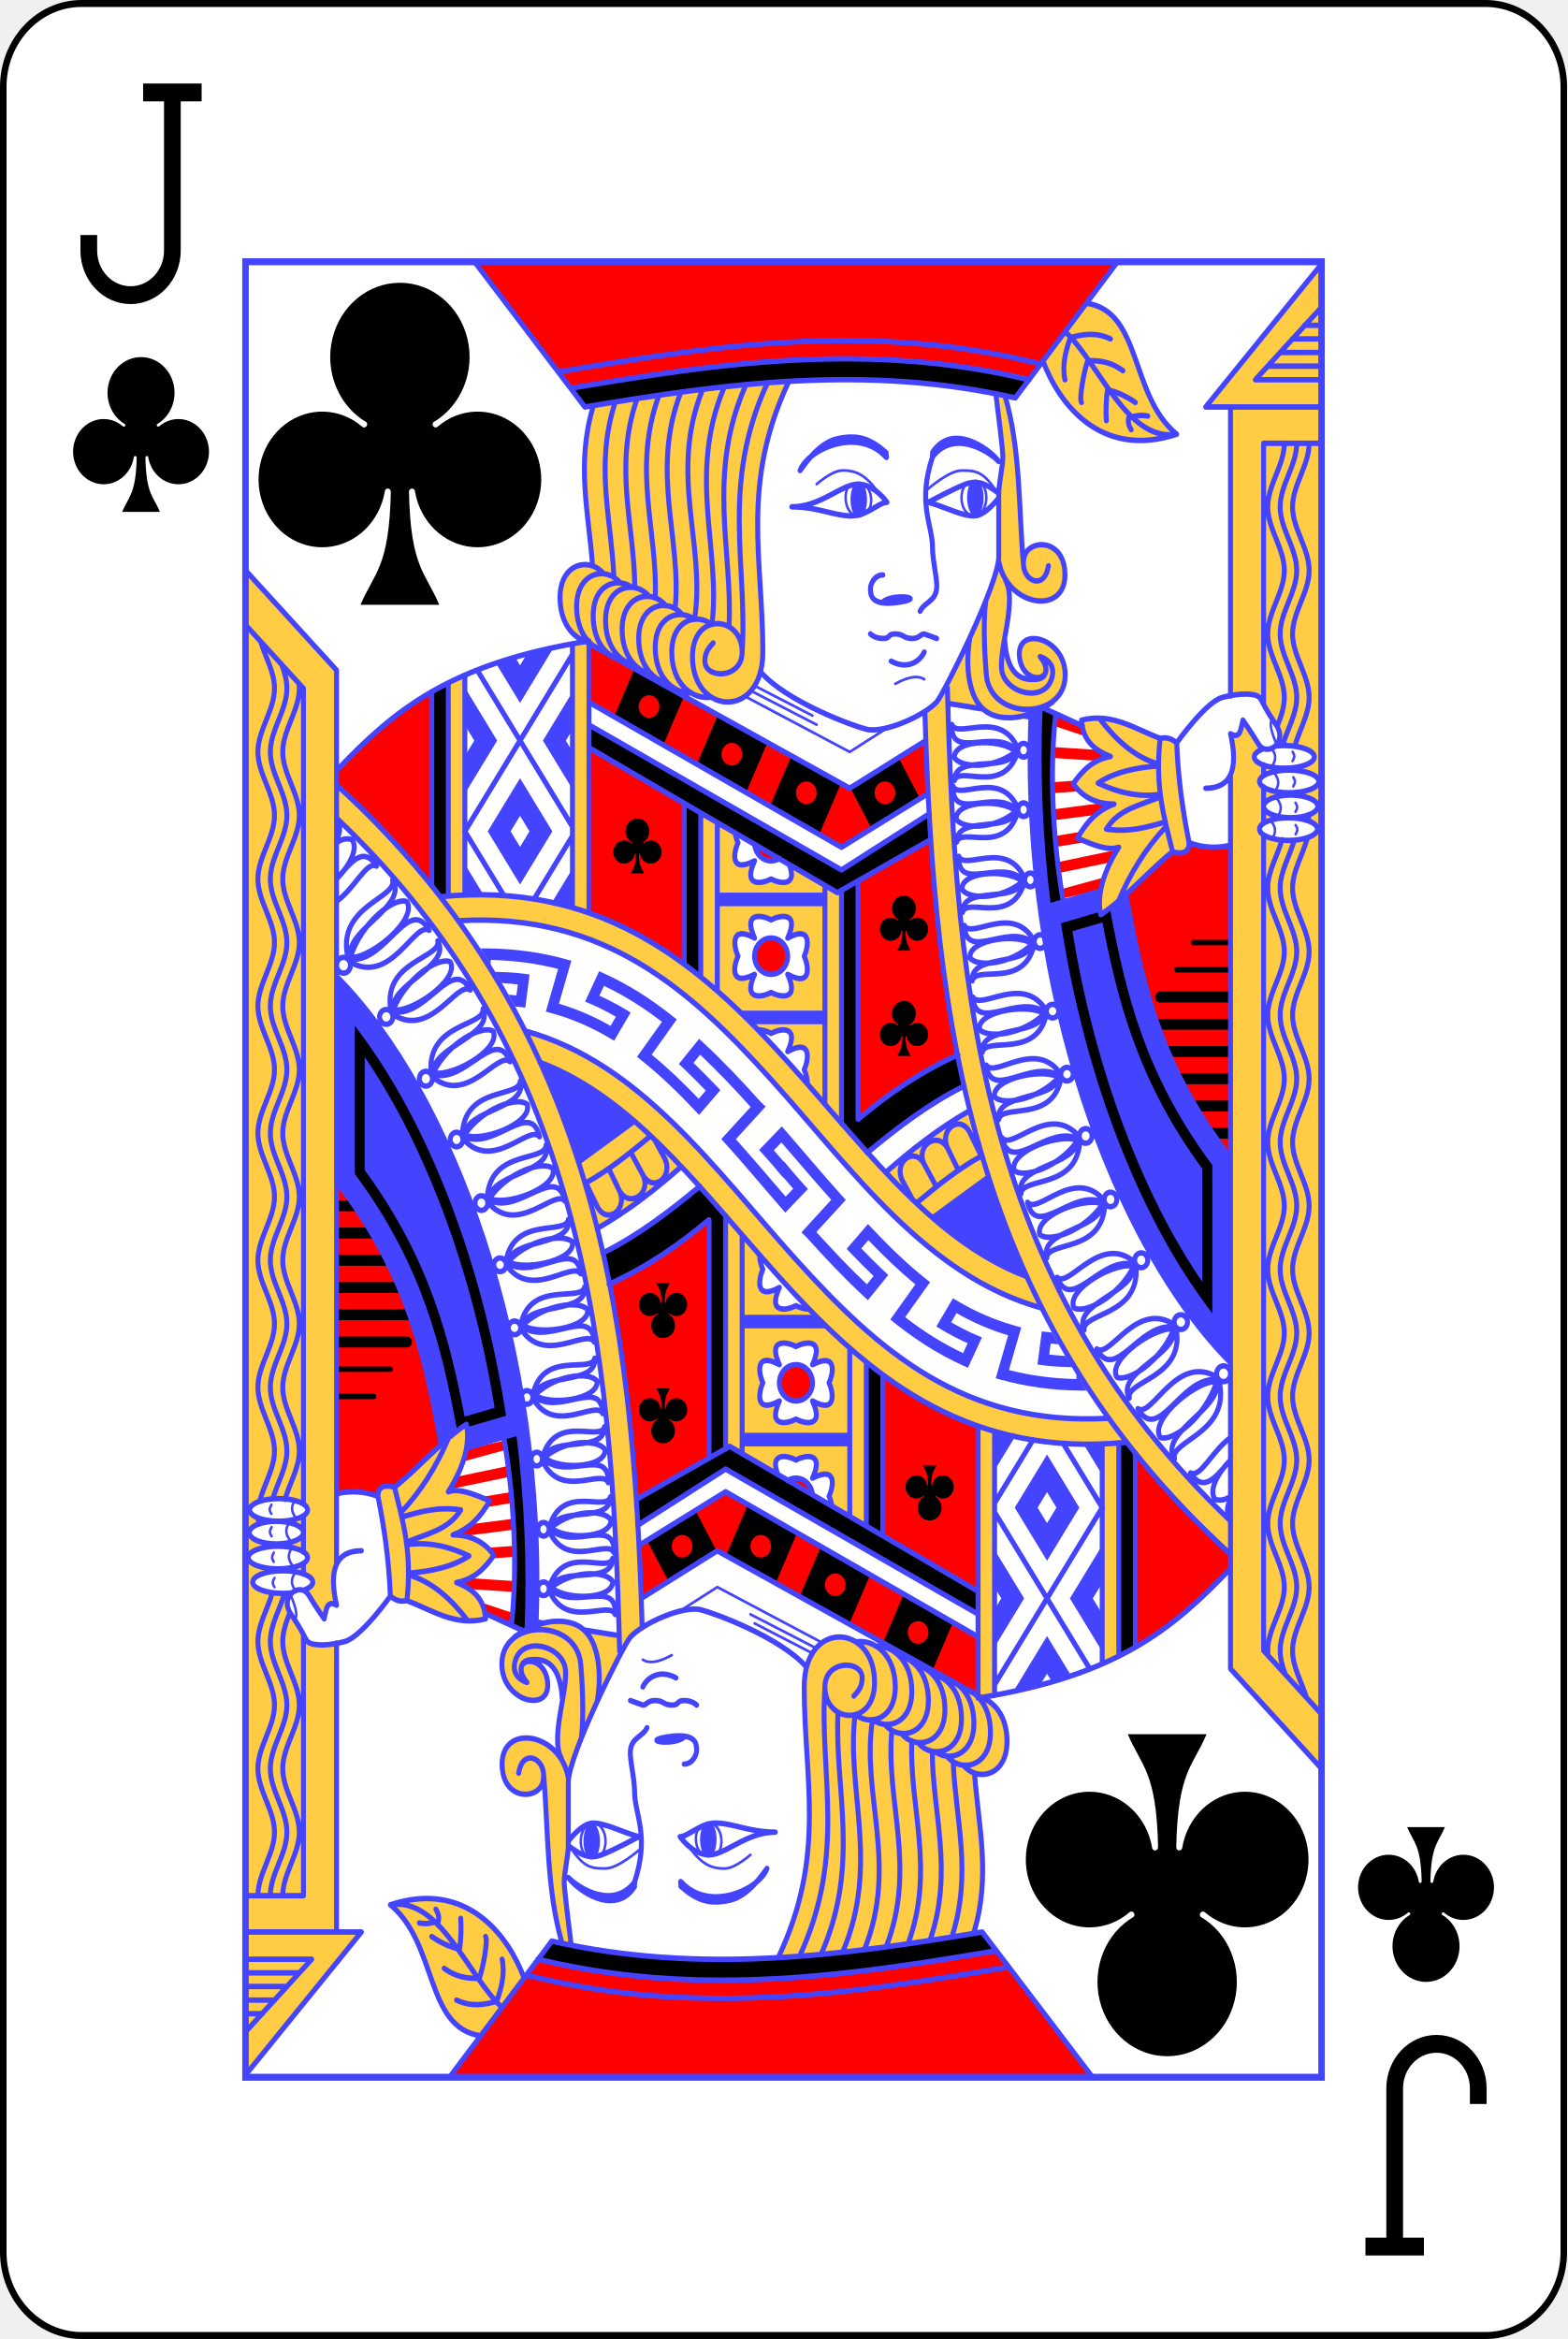
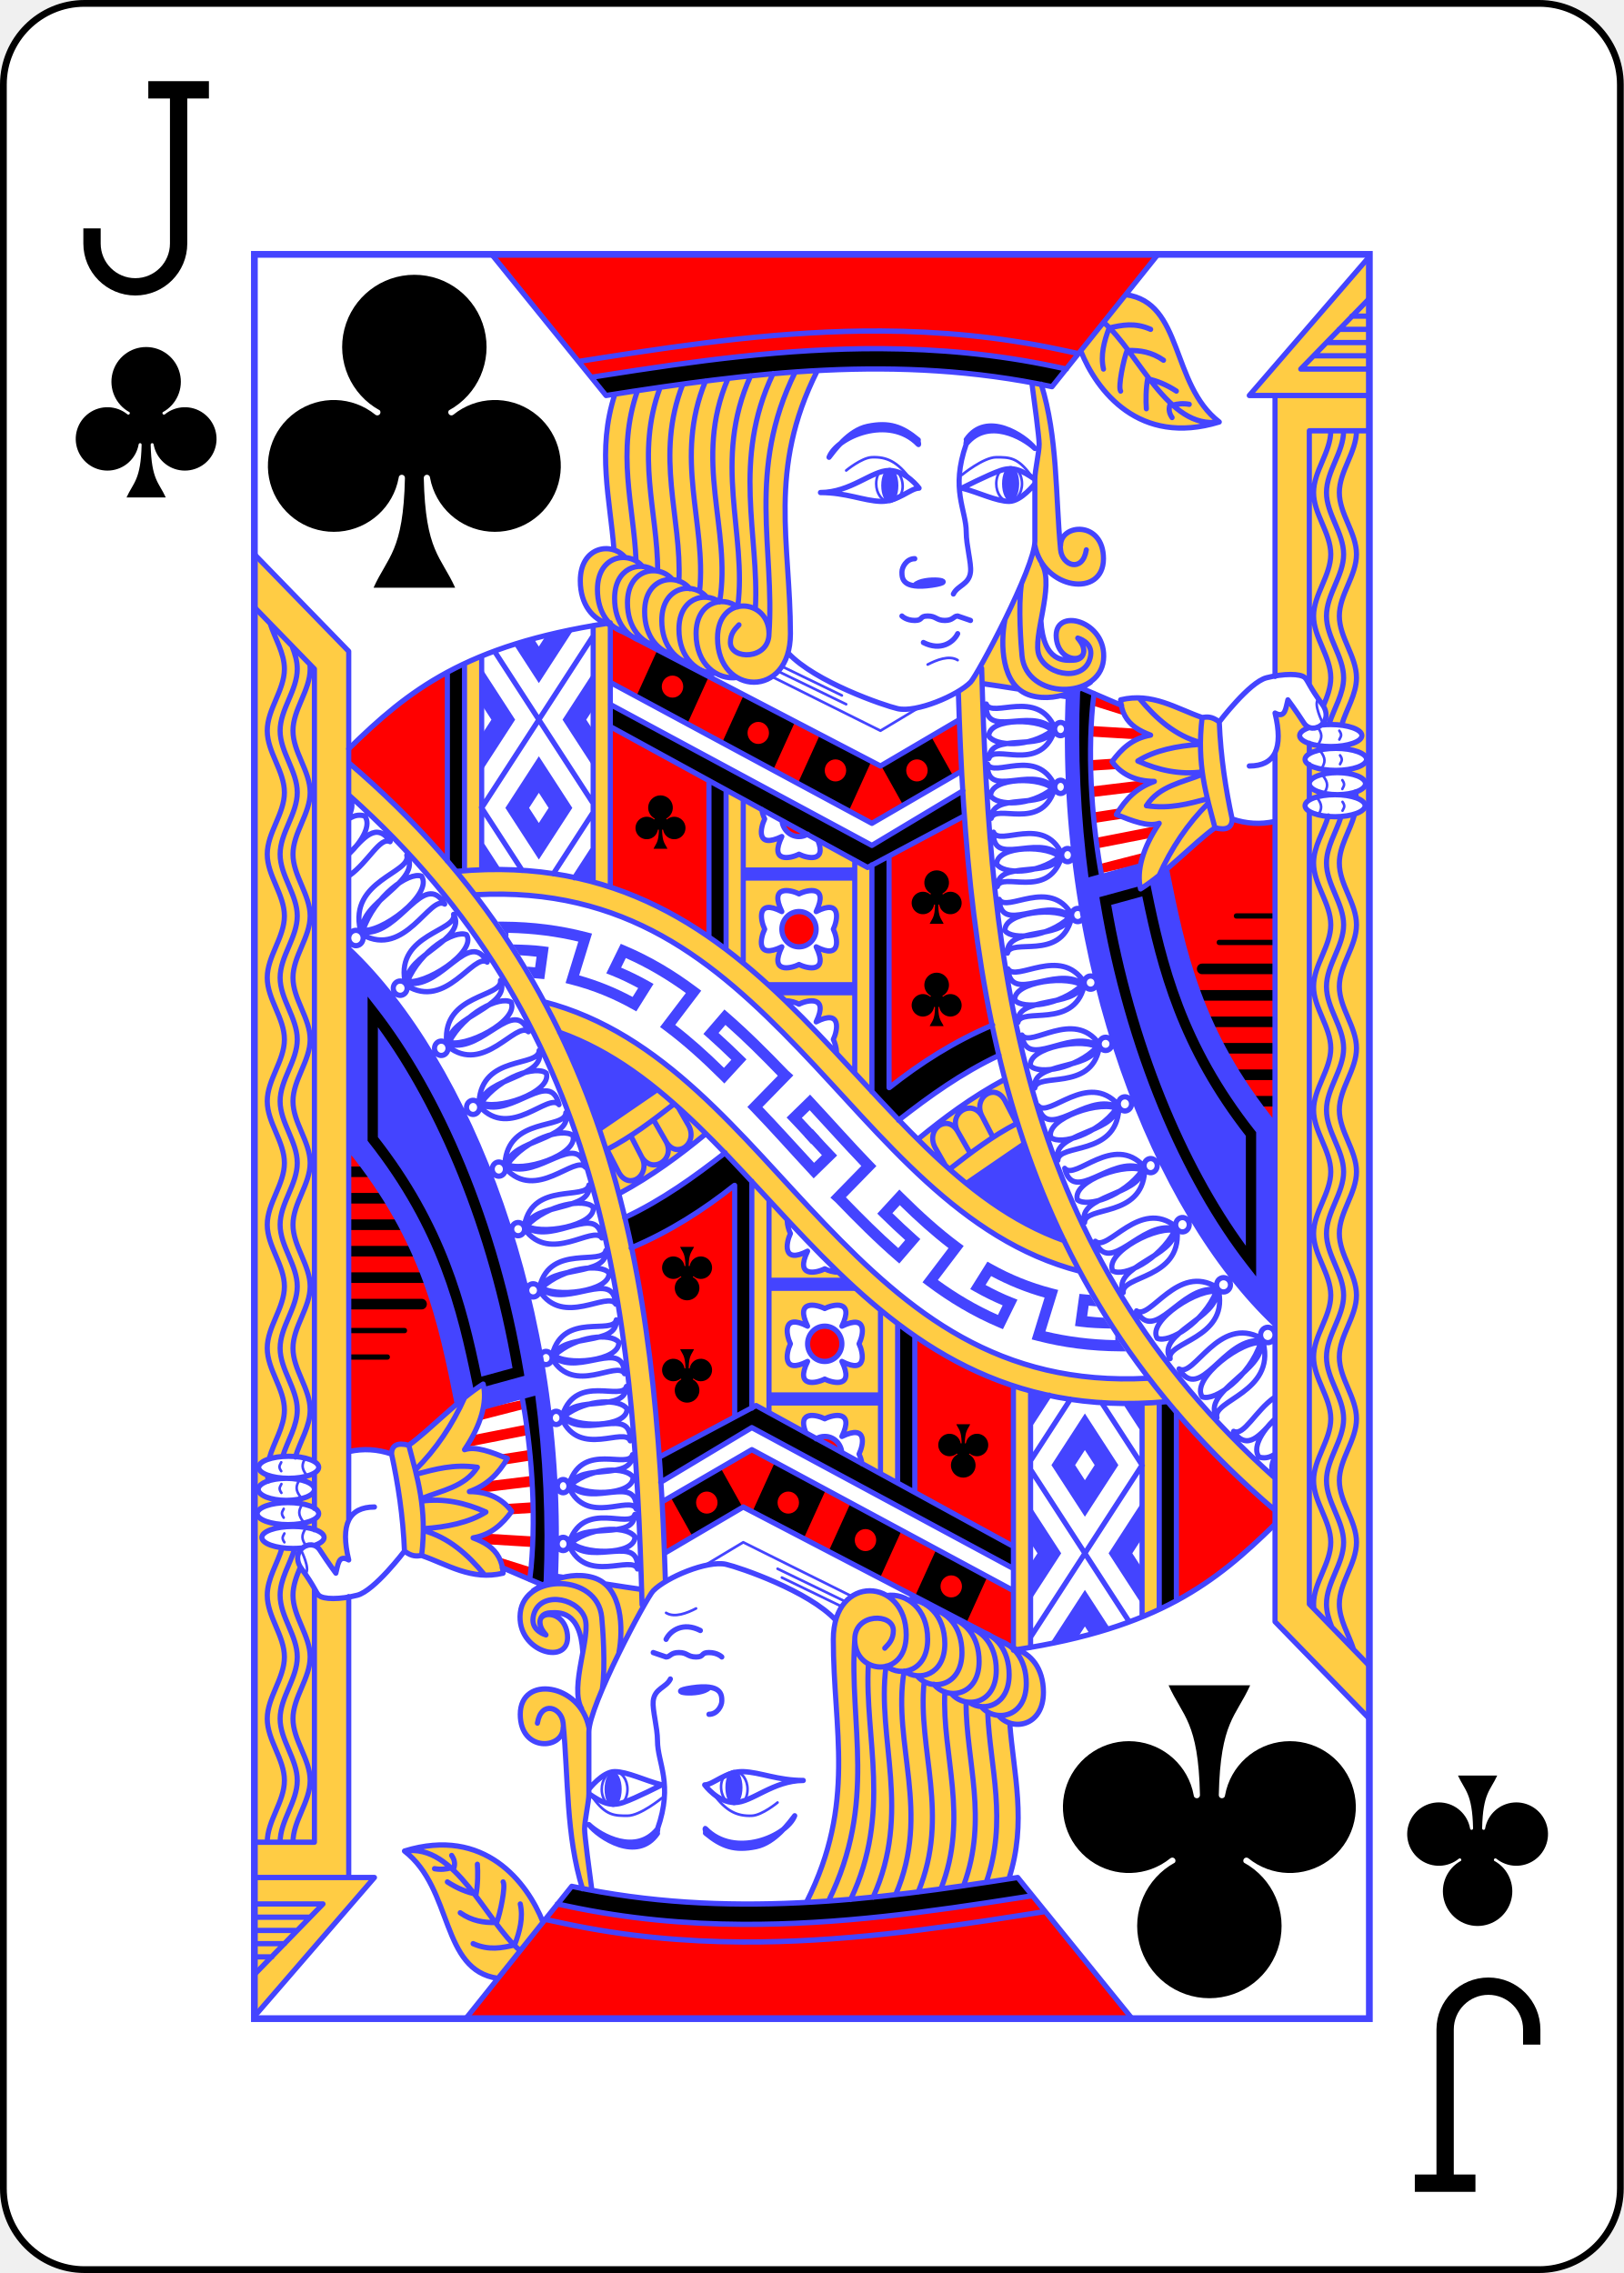
- <svg xmlns="http://www.w3.org/2000/svg" xmlns:xlink="http://www.w3.org/1999/xlink" class="card" face="JC" height="1in" preserveAspectRatio="none" viewBox="-120 -168 240 336" width="0.67in">
+ <svg xmlns="http://www.w3.org/2000/svg" xmlns:xlink="http://www.w3.org/1999/xlink" class="card" face="JC" height="0.9n" preserveAspectRatio="none" viewBox="-120 -168 240 336" width="0.6in">
  <defs>
    <rect id="XCJ" width="164.8" height="260.8" x="-82.4" y="-130.4" />
  </defs>
  <symbol id="VCJ" viewBox="-500 -500 1000 1000" preserveAspectRatio="xMinYMid">
    <path d="M50 -460L250 -460M150 -460L150 250A100 100 0 0 1 -250 250L-250 220" stroke="black" stroke-width="80" stroke-linecap="square" stroke-miterlimit="1.5" fill="none" />
  </symbol>
  <symbol id="SCJ" viewBox="-600 -600 1200 1200" preserveAspectRatio="xMinYMid">
    <path d="M30 150C35 385 85 400 130 500L-130 500C-85 400 -35 385 -30 150A10 10 0 0 0 -50 150A210 210 0 1 1 -124 -51A10 10 0 0 0 -110 -65A230 230 0 1 1 110 -65A10 10 0 0 0 124 -51A210 210 0 1 1 50 150A10 10 0 0 0 30 150Z" fill="black" />
  </symbol>
  <symbol id="CJ1" preserveAspectRatio="none" viewBox="0 0 1300 2000">
    <g transform="scale(-1,1)translate(-1300,0)">
      <path fill="#FC4" d="M0,2.5V1660l110,-110 -0.018,-126.234c105.296,-87.528 180.255,-182.163 233.801,-282.25 -1.872,3.513 -3.775,7.049 -5.742,10.635 139.339,-34.523 228.763,-151.939 326.875,-251.219 98.724,-99.899 202.374,-184.191 377.621,-174.982 7.526,-8.934 14.813,-17.827 21.885,-26.592 -4.277,-0.38 -8.507,-0.689 -12.711,-0.965 1.155,0.06 2.313,0.123 3.467,0.182l-0.381,-234.674c-6.481,-3.039 -12.977,-5.812 -19.758,-8.469l0.096,242.092c0.691,0.036 1.383,0.073 2.074,0.109 -159.047,-6.045 -265.297,63.26 -356.08,148.363 22.003,-20.658 44.856,-40.363 69.137,-58.227l-0.137,-180.627c-13.882,7.38 -27.815,14.802 -41.711,22.193 -0.636,3.926 -2.025,7.877 -3.418,10.664 5,10 10.599,34.355 -20,20 15,30 -10,25 -20,20 -9.483,4.741 -32.455,9.483 -22.014,-15.623l29.811,-16.09C643.528,663.861 614.288,679.411 585,695l-5.035,-2.801 0.258,256.52c-29.078,30.451 -58.047,60.053 -88.42,86.33 11.695,-10.162 23.153,-20.849 34.416,-31.988 -30.273,-24.218 -62.124,-47.482 -101.275,-67.924 -6.813,24.55 -14.315,48.867 -22.598,73.062l67.293,44.893 0.184,0.16c-34.985,27.602 -72.212,50.297 -113.846,64.631 95.578,-192 116.201,-403.263 123.262,-622.42 -17.428,-7.747 -13.268,-13.828 -27.006,-26.035 0.041,-0.67 0.071,-1.285 0.117,-1.984C431.014,428.206 390,348.455 390,325v-70c0,-10 -5,-30 -5,-40 0,-10 10,-80 10,-80l-10,5C363.674,200.667 366.173,265.689 360.268,329.611 360,304.999 310,301.729 310,345c0,37.916 49.696,36.786 71.482,5.906 -8.809,15.273 -2.759,42.101 1.586,64.871C380.073,463.281 354.797,460.347 345,460 338.205,459.759 334.498,456.651 333.396,452.396 337.372,463.072 362.419,459.759 365,435c3.774,-36.204 -60,-20 -55,25 1.226,11.03 7.257,19.357 15.369,24.953 0,0 34.631,25.047 69.631,15.047 5.769,-1.648 10.586,-4.383 14.627,-7.611 15.899,-2.121 31.18,-4.404 41.859,-5.875C441.169,824.334 402.388,1133.537 110,1387.199l-0.021,15.73 -0.119,-838.238c-4.802,-9.885 -4.813,-24.568 -0.006,-44.078v-0.541C97.595,526.439 97.524,513.807 95,505c0,0 -8.695,11.232 -18.695,26.232 -1.838,2.756 -4.227,4.45 -6.809,5.268l1.877,0.395c6.157,2.24 9.932,5.263 9.932,8.59 0,6.904 -16.254,12.5 -36.305,12.5 -20.051,0 -36.305,-5.596 -36.305,-12.5 0,-6.904 16.254,-12.5 36.305,-12.5 3.53,0 6.943,0.173 10.17,0.496l1.066,0.225C50.314,529.013 47.518,519.976 55,510c15,-20 16.464,-26.464 20,-30 4.147,-4.147 18.62,-4.842 34.848,-2.109L109.803,160H140ZM284.047,45.688C216.752,54.569 232.09,147.182 175,190 268.311,217.993 318.087,154.564 336.516,109.393ZM640,125c63.111,116.225 35,199.881 35,305 0,39.694 23.81,56.979 46.227,54.82 43.937,-3.506 110.424,-43.307 166.375,-66.15C905,414.024 920,397.306 920,370 920,360 915,329.999 880.729,334.992 885.775,268.892 906.967,202.614 865,125Zm249.127,293.311 -4.094,2.037 0.08,296.918c6.692,-2.108 13.377,-4.054 20.031,-5.891l-0.412,-290.592c-5.307,-0.83 -10.441,-1.647 -15.605,-2.473zM340,435c-2.607,2.939 -4.409,5.635 -5.553,8.07C335.618,440.293 337.494,437.506 340,435Zm-69.898,67.754C242.496,502.999 219.375,516.875 195,525c-5.603,-0.617 -10.988,-1.7 -20,5 -1.704,40.187 -7.501,76.003 -15,110 0.007,9.98 6.643,13.344 20,10 25.063,17.576 57.075,51.196 86.773,69.311C271.761,699.112 264.289,672.697 245,645c12.993,4.354 31.508,-2.847 50,-10C284.062,617.311 271.314,604.685 250.615,597.463 273.77,597.431 289.967,588.449 300,575c-10.786,-14.059 -23.418,-26.339 -45,-30 18.668,-6.676 33.492,-17.007 35,-40 -6.919,-1.633 -13.528,-2.303 -19.898,-2.246zM39.143,560A35.858,12.5 0 0 1 75,572.5 35.858,12.5 0 0 1 39.143,585 35.858,12.5 0 0 1 3.283,572.5 35.858,12.5 0 0 1 39.143,560Zm-1.885,27.5A32.742,12.5 0 0 1 70,600 32.742,12.5 0 0 1 37.258,612.5 32.742,12.5 0 0 1 4.516,600 32.742,12.5 0 0 1 37.258,587.5ZM40,612.5A35,12.5 0 0 1 75,625 35,12.5 0 0 1 40,637.5 35,12.5 0 0 1 5,625 35,12.5 0 0 1 40,612.5ZM650.322,721.221C655.391,721.25 661.25,723.125 665,725c10,-5 35,-10 20,20 30,-15 25,10 20,20 5,10 10.599,34.355 -20,20 15,30 -10,25 -20,20 -10,5 -35,10 -20,-20 -30,15 -25,-10 -20,-20 -5,-10 -10,-35 20,-20 -9.375,-18.75 -3.125,-23.828 5.322,-23.779zm0,125C655.391,846.25 661.25,848.125 665,850c3.933,-1.966 10.187,-3.932 15.414,-3.77l-14.746,14.529c0.951,-0.927 1.915,-1.84 2.869,-2.764 -4.868,4.706 -9.696,9.448 -14.488,14.221 0.146,-0.145 0.29,-0.292 0.436,-0.438l-33.262,32.771C621.282,899.512 623.141,893.719 625,890c-5,-10 -10,-35 20,-20 -9.375,-18.75 -3.125,-23.828 5.322,-23.779z" />
    </g>
  </symbol>
  <symbol id="CJ2" preserveAspectRatio="none" viewBox="0 0 1300 2000">
    <g transform="scale(-1,1)translate(-1300,0)">
      <path fill="red" d="M246.471 0L370 150C550.66 112.534 721.908 134.3 890 160L1023.334 0L246.471 0zM884.787 420.898L570 580L478.186 527.742C477.311 547.675 476.399 567.389 475.531 586.553L580 645L885.053 485.211L885 484.4L884.787 420.898zM1075.055 473.844L1075.32 687.189C1109.08 648.912 1146.956 612.04 1189.938 576.455L1190.027 559.941C1155.227 527.288 1121.143 497.912 1075.055 473.844zM320.646 499.514L289.023 509.168L284.645 523.051L322.646 511.449L320.646 499.514zM324.117 534.629L270.094 537.807L259.85 544.922L270.727 549.791L325.303 546.582L324.117 534.629zM884.986 535.115L770.229 596.584L769.914 773.785C804.764 750.445 842.746 730.781 885.102 717.271L884.986 535.115zM297.209 571.627C296.62 574.304 294.729 582.004 293.547 583.42L325.326 585.406L325.334 573.385L297.209 571.627zM293.547 583.42L292.908 583.381C293.076 583.756 293.296 583.72 293.547 583.42zM257.619 594.891C251.588 594.981 268.515 606.482 272.211 609.242L324.252 615.365L324.727 603.338L263.561 596.143C260.639 595.249 258.736 594.874 257.619 594.891zM290.627 627.969C303.058 631.627 278.648 639.283 284.449 639.176L321.365 644.721L322.834 632.807L290.627 627.969zM472.061 636.488C466.166 717.611 456.427 797.028 439.416 874.025C484.625 892.37 523.754 916.873 559.771 944.51L559.783 681.676L472.061 636.488zM160 640C143.42 645.561 126.963 646.415 110.311 642.5L110.156 986.6C198.984 880.847 217.435 789.003 236.426 697.018C216.343 680.41 196.64 661.669 180 650C166.643 653.344 160.007 649.98 160 640zM684.895 642.074L654.932 657.285C657.889 659.011 661.329 660 665 660C675.345 660 683.857 652.145 684.895 642.074zM247.631 647.906L254.496 661.428L318.041 673.523L318.938 661.48L247.631 647.906zM262.609 678.219L266.17 691.477L313.281 701.51L315.637 691.475L262.609 678.219zM665 745A20 20 0 0 0 645 765A20 20 0 0 0 665 785A20 20 0 0 0 685 765A20 20 0 0 0 665 745z" />
    </g>
  </symbol>
  <symbol id="CJ3" preserveAspectRatio="none" viewBox="0 0 1300 2000">
    <g transform="scale(-1,1)translate(-1300,0)">
      <path fill="#44F" d="M599.754,695h130.337l-0.205,15H600.164ZM599.754,825h103.859l-15.189,15h-87.849zM905.094,474.104l-0.1,41.316 8.055,12.08 -8.111,12.168 -0.1,41.611 35.854,-53.779zM1034.615,469.539 995.975,527.5 1035,586.037 1034.863,544.369 1023.617,527.5 1034.752,510.799ZM927.453,424.717l40.881,61.32 29.141,-43.711 -23.674,-5.953 -5.467,8.201 -7.668,-11.506zM968.334,568.963 929.309,627.5 968.334,686.037 987.846,656.77 1007.357,627.5 987.846,598.23Zm0,41.463 0.375,0.562 11.006,16.512 -11.006,16.512 -0.375,0.562L956.951,627.5ZM904.986,711.417c6.917,-1.744 13.964,-3.413 21.508,-4.781l-21.22,-31.594zM1016.282,697.266 1035,668.943l0.136,28.572c-6.24,-0.106 -12.531,-0.21 -18.854,-0.249zM355.942,1117.82c17.996,-36.037 33.178,-72.46 46.355,-109.484l67.413,44.868c-34.97,27.774 -72.264,50.526 -113.768,64.617zM998.835,782.289c-12.064,0.257 -24.521,0.617 -35.749,2.09l-6.264,0.822 5.176,36.404 5.926,-0.549c2.12,-0.196 4.247,-0.385 6.382,-0.564l7.837,-13.064c-3.163,0.24 -6.295,0.505 -9.424,0.771l-1.711,-12.023c6.353,-0.703 12.818,-1.261 19.418,-1.62l25.792,-38.153 -6.244,0.031c-35.369,0.173 -67.446,4.464 -97.201,11.936l-6.443,1.617 15.004,47.361c-22.248,6.063 -42.873,14.283 -62.326,24.422l-6.484,-10.062c10.007,-5.255 20.196,-10.129 30.734,-14.184l6.453,-2.482 -16.92,-33.457 -5.346,2.197c-29.992,12.327 -57.417,28.353 -83.215,47.127L779,834.713l30.283,38.77c-19.261,14.385 -37.967,30.71 -56.785,48.676l-8.586,-9.092c9.248,-8.733 18.515,-17.2 27.775,-25.191l4.789,-4.133 -24.512,-27.721 -4.666,3.934c-23.766,20.027 -46.627,42.187 -69.652,65.48l-6.053,5.275 36.041,35.895c-19.627,19.928 -39.408,41.356 -60.193,63.215l-9.139,-8.662c5.407,-5.58 10.742,-11.155 15.857,-16.631l4.268,-4.566 -9.135,-8.533 -4.266,4.566c-6.536,6.996 -13.086,13.999 -20.012,20.99l-4.496,4.539 27.387,25.959 4.301,-4.496c24.08,-25.18 46.478,-49.853 68.615,-72.064l4.412,-4.428 -35.529,-35.387c20.304,-20.457 40.44,-39.891 61.051,-57.586l8.035,9.088c-9.373,8.221 -18.736,16.745 -28.057,25.664l-4.486,4.293 25.793,27.316 4.547,-4.398c21.802,-21.086 43.159,-39.847 65.184,-55.799l5.25,-3.803 -30.105,-38.541c21.998,-15.54 45.136,-28.915 70.021,-39.631l5.494,10.865c-10.953,4.536 -21.63,9.585 -31.916,15.238l-5.875,3.229 20.051,31.104 5.096,-2.771c21.955,-11.94 45.269,-21.298 70.961,-27.719l6.451,-1.611 -14.881,-46.979c25.176,-5.853 52.104,-9.35 81.473,-9.92l0.029,5.027M-10,1670 110,1550M340,490c3.259,72.689 0.133,146.002 -10,220l-63.003,-16.796c1.771,9.448 1.717,18.248 -0.224,26.106 -10.168,-6.202 -20.607,-14.221 -30.633,-22.529 -18.706,92.222 -37.156,184.066 -125.984,289.528l0.005,225.474C248.841,1085.098 364.64,805.808 350.936,497.821M428.258,260a10,20 0 0 1 -10,20 10,20 0 0 1 -10,-20 10,20 0 0 1 10,-20 10,20 0 0 1 10,20zM569.129,262.032a10,20 0 0 1 -10,20 10,20 0 0 1 -10,-20 10,20 0 0 1 10,-20 10,20 0 0 1 10,20z" />
    </g>
  </symbol>
  <symbol id="CJ4" preserveAspectRatio="none" viewBox="0 0 1300 2000">
    <g transform="scale(-1,1)translate(-1300,0)">
      <path fill="black" d="M585,695 472.144,635.82c0.731,-9.553 1.333,-18.454 1.721,-27.602L580,670 885.039,509.676l-0.052,25.052zM439.549,873.41c-2.199,11.53 -4.911,23.275 -7.841,34.769 43.85,19.867 81.12,46.098 116.906,73.455 10.373,-10.761 21.013,-21.807 31.527,-32.624l-0.117,-256.779 -20.258,-10.249 0.006,262.529C523.754,916.873 484.625,892.371 439.549,873.41ZM750.265,787.769l-0.604,-180.377 20.091,-10.554 0.412,176.779c-6.544,4.531 -13.14,9.182 -19.899,14.152zM1075.185,473.913c-6.31,-3.433 -13.043,-6.744 -20.117,-9.89l-0.189,234.525c2.932,0.357 6.003,0.605 9.371,1.009 3.682,-3.877 7.134,-7.871 10.693,-11.942zM330,710c10.133,-73.998 13.259,-147.311 10,-220l-18.949,7.817c0.592,4.488 1.123,9.058 1.597,13.631 6.125,64.647 0.077,137.84 -10.633,193.869zM110.427,966h16.215l9.031,-12h-25.041zM110.222,936h38.588L155,924h-45.599zM110.304,876h72.578l4.926,-12h-78.084zM110.427,906h56.65l6.158,-12h-63.013zM110.304,846h85.714l4.516,-12h-90.23zM110.885,816H195c3.347,0.047 6.085,-2.653 6.085,-6 0,-3.347 -2.739,-6.047 -6.085,-6h-84.696zM110.014,783H175c4.057,0.057 4.057,-6.057 0,-6h-64.986zM110.014,753H155c4.057,0.057 4.057,-6.057 0,-6h-45.567zM255.631,712.936l-1.301,6.197C236.571,803.793 214.141,893.827 133.34,993.469L132,995.121v163.473l10.682,-13.32c76.408,-95.292 141.945,-241.845 171.152,-411.162l0.934,-5.404zm9.094,14.846L301,737.455C273.075,894.628 213.409,1031.523 144,1123.869V999.309c79.262,-98.449 103.144,-188.695 120.725,-271.527zM754.336,552.862l-25.055,-53.688 -59.849,30.324 25.747,55.172M712.5,530c6.904,0 12.5,5.596 12.5,12.5 0,6.904 -5.596,12.5 -12.5,12.5 -6.904,0 -12.5,-5.596 -12.5,-12.5 0,-6.904 5.596,-12.5 12.5,-12.5zM770.068,478.361l25.159,53.913 59.387,-31.313 -24.425,-52.34zM812.5,477.5c6.904,0 12.5,5.596 12.5,12.5 0,6.904 -5.596,12.5 -12.5,12.5 -6.904,0 -12.5,-5.596 -12.5,-12.5 0,-6.904 5.596,-12.5 12.5,-12.5zM580.725,574.767l26.03,55.778 59.723,-30.594 -26.014,-55.745zM622.5,572.5c6.904,0 12.5,5.596 12.5,12.5 0,6.904 -5.596,12.5 -12.5,12.5 -6.904,0 -12.5,-5.596 -12.5,-12.5 0,-6.904 5.596,-12.5 12.5,-12.5zM510.928,546.504l-25.942,45.228 58.425,32.917 25.905,-45.162zm26.793,31.301c3.974,5.645 2.619,13.443 -3.026,17.417 -5.645,3.974 -13.443,2.619 -17.417,-3.026 -3.974,-5.645 -2.619,-13.443 3.026,-17.417 5.645,-3.974 13.443,-2.619 17.417,3.026zM906.793,139.3l-13.317,-2.036C788.176,121.164 680.547,106.362 569.412,106.902c-66.681,0.324 -134.623,6.172 -204.082,20.576l-12.119,2.405L370,150c180.66,-37.466 351.908,-15.7 520,10L906.937,139.675 1040,-20" />
    </g>
  </symbol>
  <symbol id="CJ5" preserveAspectRatio="none" viewBox="0 0 1300 2000">
    <g transform="scale(-1,1)translate(-1300,0)">
      <path stroke="#44F" stroke-linecap="round" stroke-linejoin="round" stroke-width="6" fill="none" d="M921.558,121.325l-25.06,-3.831C790.986,101.362 682.195,86.319 569.248,86.885 501.48,87.224 432.215,93.183 361.268,107.896l-22.184,4.6M425,415c5,25 5,75 -30,85 -35,10 -70,-15 -70,-15M110,478.448V160M7.4505806e-8,1660 110,1550V565.476M109.952,1423.791C424.079,1162.69 468.218,839.167 479.238,495.464M355.727,1118.101C598.778,1034.369 691.652,666.23 1063.973,699.43M337.798,1152.659C477.381,1117.627 566.804,1000.211 664.916,900.932 763.64,801.032 867.291,716.741 1042.07,725.935M452.012,469.223C442.44,813.792 407.376,1129.21 110,1387.2M1075,473.933v213.595M1055,464.08V698.413M1035,455.46V697.397M905,420.772V711.33M885,417.693V717.28M888.351,418.243C1053.687,443.043 1120.384,493.996 1190.053,560.563M411.109,985.253c28.188,14.13 52.952,32.587 77.586,51.208M425.075,935.134c39.019,20.444 70.871,43.709 100.957,67.668M431.664,907.977c43.893,20.069 81.163,46.299 117.275,73.608M439.2,873.673c45.425,18.698 84.554,43.2 120.342,70.782M475.757,586.08 580,645 885.052,485.211M473.693,607.988 580,670 885.077,510.198M472.061,636.489 585,695 884.973,535.337M560,682.157V944.565M580,692.027V949.354M600,686.947V927.439M730,617.816V803.492M750,607.245v180.717M770,596.88v176.713M478.285,527.592 570,580 889.196,418.274M685,765a20,20 0 0 0 -20,-20 20,20 0 0 0 -20,20 20,20 0 0 0 20,20 20,20 0 0 0 20,-20v0M645,745c-15,-30 10,-25 20,-20 10,-5 35,-10 20,20 30,-15 25,10 20,20 5,10 10.599,34.355 -20,20 15,30 -10,25 -20,20 -10,5 -35,10 -20,-20 -30,15 -25,-10 -20,-20 -5,-10 -10,-35 20,-20v0M621.222,904.551C621.281,899.512 623.141,893.719 625,890c-5,-10 -10,-35 20,-20 -15,-30 10,-25 20,-20 3.933,-1.966 10.186,-3.933 15.413,-3.77M654.932,657.285C657.889,659.011 661.329,660 665,660c10.345,0 18.856,-7.855 19.894,-17.926M708.47,629.032C707.858,633.057 706.429,637.142 705,640c5,10 10.599,34.355 -20,20 15,30 -10,25 -20,20 -9.483,4.741 -32.455,9.483 -22.013,-15.623M402.493,1008.329l67.145,44.763M905.363,433.044l129.765,194.647M1035.361,626.959l-47.642,71.463M905.819,633.729l45.682,68.523M1019.995,450.008C981.781,507.328 942.838,565.743 905.982,621.026M905.55,674.789l21.318,31.977M1016.166,697.213 1035,668.963M438.925,1000.675l12.606,-23.725c12.105,-20.216 39.571,-3.424 28.547,17.131l-14.461,24.478M480.078,994.081c12.105,-20.216 37.365,-2.357 26.341,18.198l-12.107,20.494M411.109,985.253l14.081,-26.502c12.105,-20.216 37.365,-2.356 26.341,18.198M70,487.069V200H1.1920929e-6M70,566.092V554.187M70,618.432V578.407M-1.4901161e-7,1600 70,1530V631.363M2.9802322e-7,160H140L0,2.5M0,130H80L-1.1920929e-6,50M315,895a7.5,7.5 0 0 1 -7.5,7.5 7.5,7.5 0 0 1 -7.5,-7.5 7.5,7.5 0 0 1 7.5,-7.5 7.5,7.5 0 0 1 7.5,7.5v0M315,895c30,-40 80,5 90,-10M315,900c9.92,49.006 72.409,27.159 75,45M317.967,896.204C350.854,878.304 400,925 405,885M390,945C395,915 323.67,924.636 317.582,898.758 342.271,923.29 385,930 395,920M395,920c4.031,-20.98 -63.401,-33.217 -80,-20M332.448,825.126a7.46,7.5 0 0 1 -7.022,7.916 7.46,7.5 0 0 1 -7.874,-7.059 7.46,7.5 0 0 1 7.022,-7.916 7.46,7.5 0 0 1 7.874,7.059v0M332.448,825.126C359.967,783.477 412.179,825.547 421.257,810M332.732,830.118c12.637,48.359 73.452,22.978 77.039,40.641M335.463,826.158C367.105,806.409 418.565,850.22 421.257,810M409.771,870.759c3.26,-30.237 -67.029,-16.541 -74.545,-42.029 25.912,23.081 68.727,27.339 78.089,16.784M413.316,845.514c2.811,-21.176 -64.85,-29.54 -80.583,-15.396M347.101,748.305a7.124,7.5 0 0 1 -6.53,8.077 7.124,7.5 0 0 1 -7.673,-6.874 7.124,7.5 0 0 1 6.53,-8.077 7.124,7.5 0 0 1 7.673,6.874v0M347.101,748.305c25.358,-42.277 76.13,-1.433 84.456,-17.186M347.482,753.289c13.127,48.052 70.631,21.264 74.443,38.839M350.003,749.266c29.776,-20.479 79.868,22.124 81.555,-18.148M421.926,792.128c2.449,-30.304 -64.357,-14.978 -72.093,-40.284 25.246,22.473 66.216,25.734 74.922,14.964M424.755,766.808c2.218,-21.236 -62.563,-28.025 -77.273,-13.519M358.61,679.76a6.852,7.5 0 0 1 -5.624,8.638 6.852,7.5 0 0 1 -7.892,-6.155 6.852,7.5 0 0 1 5.624,-8.638 6.852,7.5 0 0 1 7.892,6.155v0M358.61,679.76C379.592,635.345 431.45,671.448 438.192,655M359.366,684.691c16.35,46.688 69.351,14.799 74.384,31.965M361.466,680.455C388.391,657.359 439.736,695.276 438.192,655M433.751,716.655c-0.032,-30.414 -62.847,-9.104 -72.245,-33.617 25.956,20.107 65.471,19.651 72.969,8.134M434.475,691.172c0.459,-21.358 -62.151,-22.264 -75.108,-6.482M366.668,602.411a6.762,7.5 0 0 1 -5.549,8.638 6.762,7.5 0 0 1 -7.788,-6.155 6.762,7.5 0 0 1 5.549,-8.638 6.762,7.5 0 0 1 7.788,6.155v0M366.668,602.411c20.705,-44.414 71.877,-8.311 78.53,-24.76M367.415,607.342c16.134,46.688 68.434,14.799 73.4,31.965M369.486,603.107c26.57,-23.096 77.235,14.821 75.712,-25.455M440.815,639.307c-0.031,-30.414 -62.016,-9.104 -71.29,-33.617 25.613,20.107 64.605,19.651 72.004,8.134M441.53,613.824c0.453,-21.358 -61.329,-22.264 -74.115,-6.482M366.798,536.693a6.924,7.5 0 0 1 -5.482,8.789 6.924,7.5 0 0 1 -8.114,-5.938 6.924,7.5 0 0 1 5.482,-8.789 6.924,7.5 0 0 1 8.114,5.938v0M366.798,536.693c20.172,-44.973 73.387,-10.296 79.819,-26.923M367.675,541.602c17.59,46.227 70.395,12.902 75.874,29.925M369.698,537.311c26.667,-23.823 79.405,12.68 76.918,-27.541M443.549,571.527c-0.732,-30.403 -63.693,-7.386 -73.751,-31.635 26.682,19.392 66.587,17.859 73.896,6.14M443.694,546.033c-0.028,-21.364 -63.293,-20.561 -76.019,-4.43M292.672,964.013a7.73,8.033 0 0 1 -8.614,6.994 7.73,8.033 0 0 1 -6.73,-8.952 7.73,8.033 0 0 1 8.614,-6.994 7.73,8.033 0 0 1 6.73,8.952v0M292.672,964.013c35.714,-38.606 81.208,15.762 93.322,1.121M292.044,969.328c3.99,53.393 70.658,38.328 71.067,57.632M295.556,965.68c35.891,-14.734 80.297,41.325 90.438,-0.546M363.111,1026.96c8.884,-31.239 -65.294,-30.31 -68.269,-58.615 22.173,29.303 65.039,42.016 76.525,32.691M371.367,1001.036c6.76,-21.777 -60.682,-43.591 -79.323,-31.708M262.606,1034.063a7.673,8.013 0 0 1 -8.611,6.894 7.673,8.013 0 0 1 -6.601,-8.994 7.673,8.013 0 0 1 8.611,-6.894 7.673,8.013 0 0 1 6.601,8.994v0M262.606,1034.063c35.786,-38.169 80.465,16.492 92.617,2.003M261.936,1039.359c3.494,53.295 69.797,38.901 70.034,58.16M265.454,1035.753c35.752,-14.356 79.338,41.981 89.769,0.313M331.971,1097.518c9.091,-31.076 -64.543,-30.852 -67.249,-59.113 21.752,29.439 64.188,42.526 75.67,33.333M340.392,1071.738c6.9,-21.658 -59.849,-44.056 -78.455,-32.38M225.491,1102.246a7.898,8.152 0 0 1 -9.769,5.591 7.898,8.152 0 0 1 -5.417,-10.083 7.898,8.152 0 0 1 9.769,-5.591 7.898,8.152 0 0 1 5.417,10.082v0M225.491,1102.246c41.975,-32.813 79.539,29.179 94.014,16.5M224.041,1107.47c-4.174,54.177 65.425,50.06 62.873,69.478M228.146,1104.392c38.486,-8.856 74.694,54.653 91.36,14.353M286.914,1176.948c13.765,-29.85 -61.243,-41.14 -59.898,-70.002 17.877,33.026 59.188,52.832 72.213,45.377M299.228,1152.323c10.167,-20.715 -54.549,-53.693 -75.187,-44.852M177.494,1171.167a8.084,8.122 0 0 1 -10.525,4.484 8.084,8.122 0 0 1 -4.463,-10.574 8.084,8.122 0 0 1 10.525,-4.484 8.084,8.122 0 0 1 4.463,10.574v0M177.494,1171.167c46.141,-27.976 77.917,37.499 93.971,26.5M175.474,1176.186c-9.891,53.225 61.377,56.663 56.757,75.625M179.973,1173.58c40.094,-4.617 70.332,62.213 91.492,24.087M232.231,1251.811c17.119,-28.087 -58.05,-47.373 -53.675,-75.823 14.756,34.651 54.74,58.735 68.774,52.755M247.329,1228.744c12.506,-19.426 -49.929,-59.087 -71.856,-52.557M126.003,1228.766a8.414,8.715 0 0 1 -11.224,4.094 8.414,8.715 0 0 1 -3.952,-11.625 8.414,8.715 0 0 1 11.224,-4.093 8.414,8.715 0 0 1 3.952,11.625v0M126.003,1228.766c49.745,-26.853 78.519,45.407 95.909,34.709M123.579,1234.005c-13.721,56.334 60.095,64.816 54.068,84.812M128.422,1231.516c41.952,-2.244 69.039,71.364 93.49,31.959M177.647,1318.817c19.603,-28.926 -57.24,-54.644 -50.853,-84.816 13.087,38.103 53.066,66.588 68.032,61.13M194.826,1295.13c14.25,-19.961 -48.045,-66.641 -71.247,-61.125M110.323,1212.531C248.864,1085.094 364.673,805.728 350.93,497.689M128.501,1363.393C136.699,1353.801 126.187,1335.136 110,1320M110,1360c7.738,5.039 13.609,4.707 18.501,3.393M110,1385c5.306,-6.524 4.355,-12.857 1.003,-19.872M110,1320c17.689,18.562 31.778,36.964 48.471,14.665M110.704,1295.793c22.171,15.196 35.716,44.344 47.538,38.425M110.313,986.836C198.985,880.847 217.434,789.003 236.453,697.044M15,200c0,24.267 20,45.733 20,70 0,24.267 -20,45.733 -20,70M17.257,634.906C22.489,653.366 35,670.807 35,690c0,24.267 -20,45.733 -20,70M16.199,609.324c-0.448,2.082 -0.786,4.178 -0.988,6.295M15,340c0,24.267 20,45.733 20,70 0,24.267 -20,45.733 -20,70 0,18.667 11.834,35.676 17.296,53.577M15,760c0,24.267 20,45.733 20,70 0,24.267 -20,45.733 -20,70 0,24.267 20,45.733 20,70 0,24.267 -20,45.733 -20,70 0,24.267 20,45.733 20,70 0,24.267 -20,45.733 -20,70 0,24.267 20,45.733 20,70 0,24.267 -20,45.733 -20,70 0,24.267 20,45.733 20,70 0,24.267 -20,45.733 -20,70 0,24.267 20,45.733 20,70 0,17.992 -10.994,34.445 -16.68,51.641M30,200c0,24.267 20,45.733 20,70 0,24.267 -20,45.733 -20,70M33.147,637.832C38.78,655.219 50,671.824 50,690c0,24.267 -20,45.733 -20,70M30,340c0,24.267 20,45.733 20,70 0,24.267 -20,45.733 -20,70 0,18.209 11.261,34.842 16.883,52.264M30,760c0,24.267 20,45.733 20,70 0,24.267 -20,45.733 -20,70 0,24.267 20,45.733 20,70 0,24.267 -20,45.733 -20,70 0,24.267 20,45.733 20,70 0,24.267 -20,45.733 -20,70 0,24.267 20,45.733 20,70 0,24.267 -20,45.733 -20,70 0,24.267 20,45.733 20,70 0,24.267 -20,45.733 -20,70 0,24.267 20,45.733 20,70 0,8.743 -2.596,17.123 -5.918,25.401M45,200c0,24.267 20,45.733 20,70 0,24.267 -20,45.733 -20,70M47.774,636.652C53.267,654.469 65,671.413 65,690c0,24.267 -20,45.733 -20,70M45,340c0,24.267 20,45.733 20,70 0,24.267 -20,45.733 -20,70 0,11.029 4.131,21.479 8.638,31.876M45,760c0,24.267 20,45.733 20,70 0,24.267 -20,45.733 -20,70 0,24.267 20,45.733 20,70 0,24.267 -20,45.733 -20,70 0,24.267 20,45.733 20,70 0,24.267 -20,45.733 -20,70 0,24.267 20,45.733 20,70 0,24.267 -20,45.733 -20,70 0,24.267 20,45.733 20,70 0,24.267 -20,45.733 -20,70 0,24.267 20,45.733 20,70 0,1.502 -0.077,2.993 -0.22,4.475M9.747479e-5,115H64.039M3.2732335e-4,100H48.851M-3.7619512e-4,85 35.304,85M3.2874958e-5,70H20.525M140,580c-29.951,-0.016 -40.027,-19.94 -30,-60 -12.409,6.549 -12.465,-6.157 -15,-15 0,0 -8.695,11.232 -18.695,26.232C66.305,546.232 40,530 55,510c15,-20 16.464,-26.464 20,-30 5,-5 25,-5 45,0 20,5 55,50 55,50 -1.704,40.187 -7.501,76.003 -15,110 -16.58,5.561 -33.036,6.416 -49.377,2.902M71.373,536.894c6.157,2.24 9.933,5.263 9.933,8.591 0,6.904 -16.254,12.5 -36.305,12.5 -20.051,0 -36.305,-5.596 -36.305,-12.5 0,-6.904 16.254,-12.5 36.305,-12.5 3.53,0 6.943,0.173 10.17,0.497M75,572.5A35.858,12.5 0 0 1 39.142,585 35.858,12.5 0 0 1 3.284,572.5 35.858,12.5 0 0 1 39.142,560 35.858,12.5 0 0 1 75,572.5v0M70,600A32.742,12.5 0 0 1 37.258,612.5 32.742,12.5 0 0 1 4.516,600 32.742,12.5 0 0 1 37.258,587.5 32.742,12.5 0 0 1 70,600v0M75,625A35,12.5 0 0 1 40,637.5 35,12.5 0 0 1 5,625 35,12.5 0 0 1 40,612.5 35,12.5 0 0 1 75,625v0M175,530c9.012,-6.7 14.397,-5.617 20,-5 6.602,53.925 -5.186,88.42 -15,125 -13.357,3.344 -19.993,-0.02 -20,-10M195,525c30,-10 58.099,-28.711 95,-20 -0.465,7.087 -2.195,12.971 -4.912,17.916C278.989,534.014 267.914,540.382 255,545c21.582,3.661 34.214,15.941 45,30 -10.033,13.449 -26.229,22.431 -49.384,22.463C271.315,604.685 284.062,617.311 295,635c-18.492,7.153 -37.007,14.354 -50,10 19.289,27.697 26.761,54.112 21.773,74.31C237.075,701.195 205.063,667.576 180,650M268.591,502.865c-19.968,23.703 -42.549,42.82 -71.627,50.534l0.314,2.014c27.151,1.82 53.022,6.851 72.722,18.898 -24.548,10.717 -49.297,15.727 -74.99,12.402l-0.156,2.753C218.159,598.765 244.968,602.452 260,625c-27.967,3.853 -49.066,-2.197 -70.957,-7.729l-1.28,4.911c23.946,23.099 43.122,50.723 57.776,82.638M409.668,492.691c15.885,-2.427 31.2,-4.718 41.922,-6.162M340.523,503.13c2.789,-0.3 10.017,-1.362 19.685,-2.832M288.81,511.329l47.735,-19.89 3.637,2.778C343.136,565.525 339.937,637.433 330,710l-62.98,-16.795M321.054,497.738c0.589,4.567 1.12,9.137 1.594,13.711 6.125,64.647 0.077,137.84 -10.709,193.962M643.803,132.176C701.96,244.697 675,327.057 675,430c0,75 85,70 85,5 0,-50 -60,-45.311 -60,-5 0,30 45,30 45,10 0,-10 -5,-15 -10,-20M669.34,133.266C726.4,245.602 693.068,334.167 700,430M695.19,135.073c48.26,98.566 16.053,183.258 20.658,266.387M721.351,137.594c45.155,96.517 4.146,179.666 15.029,261.376M747.735,140.737c41.294,93.23 -4.038,170.597 9.712,252.602M773.953,143.54c37.352,87.708 -1.183,161.463 6.958,238.512M800.409,147.046c33.11,81.81 1.072,151.58 4.616,223.483M827.096,151.351c28.605,75.469 2.72,140.801 2.651,207.295M853.334,154.703c24.951,69.449 4.407,130.388 1.698,191.728M879.702,158.639c21.365,63.523 5.329,120.003 1.027,176.354M737.198,479.634C760.06,482.813 785,465.209 785,430c0,-35.779 -30.724,-43.554 -48.2,-30.312M761.394,474.984C783.006,475.603 805,458.064 805,425c0,-35.174 -29.693,-43.284 -47.303,-30.966M789.49,464.367C808.171,460.965 825,443.922 825,415c0,-38.859 -36.24,-44.685 -52.39,-26.43M809.418,454.38C828.128,451.009 845,433.959 845,405c0,-39.224 -36.924,-44.792 -52.84,-25.909M829.835,444.303C848.378,440.754 865,423.744 865,395c0,-39 -36.504,-44.727 -52.566,-26.23M846.344,438.983C864.27,434.82 880,417.962 880,390c0,-34.529 -28.614,-42.977 -46.321,-31.623M867.705,428.641C885.059,423.957 900,407.252 900,380c0,-39.087 -36.667,-44.753 -52.673,-26.106M887.601,418.669C904.999,414.024 920,397.306 920,370c0,-38.91 -36.337,-44.701 -52.455,-26.357M393.488,145.734C390.692,165.756 385,207.455 385,215c0,10 5,30 5,40v70c0,30 67.094,152.094 75,160 15,15 63.177,34.874 85,30 15.768,-3.522 96.225,-30.183 127.661,-63.115M382.576,147.228C363.268,207.665 366.103,272.149 360,335c-1.733,17.844 -25.582,26.283 -30,0M390,330c-10,50 -80,60 -80,15 0,-43.271 50,-40 50,-15M381.642,351.232c-15,25 12.013,83.236 3.358,103.768 -9.923,23.54 -55,30 -60,0 -2.599,-15.596 15,-20 15,-20M382.947,415C380.073,463.281 354.797,460.347 345,460 330.009,459.469 330,445 340,435M405.624,373.525c4.031,25.81 0.439,70.852 -0.624,81.475 -5,50 -90,50 -95,5 -5,-45 58.774,-61.204 55,-25 -3.544,33.995 -49.455,27.568 -25,0M480,430c5,10 20,20 40,10M465,415l15,-5c5,0 5,5 15,5 10,0 10,-5 20,-5 10,0 5,5 15,5 10,0 15,-5 15,-5M390,220c11.318,-14.134 56.376,-43.415 80,-10 -1.399,-1.496 1.277,6.539 0,5 -25.008,-30.136 -66.371,-7.783 -80,5v0M630,230c-5.438,-6.79 -22.697,-30.539 -45,-35 -25,-5 -40,0 -59.073,15.401 1.399,-1.496 -1.412,6.416 0,5C560.27,180.947 621.088,207.036 630,230v0M470,215c18.673,51.658 0,74.505 0,100 0,15 -6.095,35.06 -5,45 1.595,14.471 15,15 20,25M530,375c-10,-10 -55,-5 -20,0 35,5 35,-7.929 35,-15 0,-5 -5,-15 -15,-15M525,265c0,0 15,-20 35,-20 20,0 45,25 80,25 -30,0 -50.011,9.323 -70,10 -20.501,0.695 -35,-15 -45,-15M390,255c15,-10 25,-15 40,-10 15,5 45,20 45,20M475,265c-20,5 -40,15 -55,15 -14.142,0 -30,-20 -30,-20M246.471,5.6251884e-5 370,150c180.66,-37.466 351.908,-15.7 520,10L1023.334,-3.2305717e-4M906.793,139.3l-13.317,-2.036C788.176,121.164 680.547,106.362 569.412,106.902c-66.681,0.324 -134.623,6.172 -204.082,20.576l-12.231,2.537M284.046,45.688C216.752,54.57 232.09,147.182 175,190c93.311,27.993 143.088,-35.437 161.516,-80.608M175,190c59.989,9.229 94.425,-79.494 134.753,-112.881M310,130c3.622,-15.522 -0.587,-31.178 -6.695,-46.867M255,85c18.364,-7.903 33.498,-4.91 48.503,-1.481M240,120c13.663,-9.296 27.374,-11.325 41.122,-10.975M290,155c3.267,-4.481 -3.393,-36.023 -7.714,-46.574M225,155c11.905,-7.533 22.973,-11.691 33.555,-13.886M260,175c0.69,-8.732 0.615,-23.442 -1.616,-34.617M210,170c7.27,-1.286 13.646,-0.613 19.568,1.056M230,185c4.485,-6.253 3.934,-11.496 1.8,-16.426" />
    </g>
  </symbol>
  <symbol id="CJ6" preserveAspectRatio="none" viewBox="0 0 1300 2000">
    <g transform="scale(-1,1)translate(-1300,0)">
      <path stroke="#44F" stroke-linecap="round" stroke-linejoin="round" stroke-width="3" fill="none" d="M524.942,513.716 570,540 696.329,478.873M61.132,535.04C54.179,543.563 55,548.227 59.572,555.454M57.437,562.749c-6.953,8.523 -6.132,13.187 -1.559,20.414M54.358,590.664c-6.953,8.523 -6.132,13.187 -1.559,20.414M61.337,615.5c-6.953,8.523 -6.132,13.187 -1.559,20.414M35,540c-3.989,5.328 -1.136,7.235 0,10M34.179,567.915c-3.989,5.328 -1.136,7.235 0,10M31.511,596.034c-3.989,5.328 -1.136,7.235 0,10M31.305,620.665c-3.989,5.328 -1.136,7.235 0,10M60,505c5,5 -5,25 -5,25M395,250c15,-20 25,-20 40,-20 15,0 40,20 40,20M535,255c15,-20 27.855,-25.694 45,-25 12.009,0.486 30,15 30,15M430.149,245.272C433.131,248.928 435,254.173 435,260c0,11.046 -6.716,20 -15,20 -8.284,0 -15,-8.954 -15,-20 0,-6.19 2.109,-11.724 5.422,-15.392M573.022,250.068C574.281,252.994 575,256.385 575,260c0,11.046 -6.716,20 -15,20 -8.284,0 -15.871,-6.052 -15.871,-17.097 0,-6.372 2.235,-12.048 5.717,-15.711M610,510l78.911,-37.135M615,500l69.819,-32.856M480,460c10.058,-6.049 25,0 35,5" />
      <use xlink:href="#SCJ" height="75" transform="translate(504,728)scale(1,0.972)rotate(0)translate(-37,-37)" />
      <use xlink:href="#SCJ" height="75" transform="translate(504,844)scale(1,0.972)rotate(0)translate(-37,-37)" />
      <use xlink:href="#SCJ" height="75" transform="translate(826,643)scale(1,0.972)rotate(0)translate(-37,-37)" />
    </g>
  </symbol>
  <rect width="239" height="335" x="-119.5" y="-167.5" rx="12" ry="12" fill="white" stroke="black" />
  <use width="164.8" height="260.8" x="-82.4" y="-130.4" xlink:href="#CJ1" />
  <use transform="rotate(180)" width="164.8" height="260.8" x="-82.4" y="-130.4" xlink:href="#CJ1" />
  <use width="164.8" height="260.8" x="-82.4" y="-130.4" xlink:href="#CJ2" />
  <use transform="rotate(180)" width="164.8" height="260.8" x="-82.4" y="-130.4" xlink:href="#CJ2" />
  <use width="164.8" height="260.8" x="-82.4" y="-130.4" xlink:href="#CJ3" />
  <use transform="rotate(180)" width="164.8" height="260.8" x="-82.4" y="-130.4" xlink:href="#CJ3" />
  <use width="164.8" height="260.8" x="-82.4" y="-130.4" xlink:href="#CJ4" />
  <use transform="rotate(180)" width="164.8" height="260.8" x="-82.4" y="-130.4" xlink:href="#CJ4" />
  <use width="164.8" height="260.8" x="-82.4" y="-130.4" xlink:href="#CJ5" />
  <use transform="rotate(180)" width="164.8" height="260.8" x="-82.4" y="-130.4" xlink:href="#CJ5" />
  <use width="164.8" height="260.8" x="-82.4" y="-130.4" xlink:href="#CJ6" />
  <use transform="rotate(180)" width="164.8" height="260.8" x="-82.4" y="-130.4" xlink:href="#CJ6" />
  <use xlink:href="#VCJ" height="32" x="-114.4" y="-156" />
  <use xlink:href="#SCJ" height="26.769" x="-111.784" y="-119" />
  <use xlink:href="#SCJ" height="55.68" x="-86.595" y="-132.16" />
  <g transform="rotate(180)">
    <use xlink:href="#VCJ" height="32" x="-114.4" y="-156" />
    <use xlink:href="#SCJ" height="26.769" x="-111.784" y="-119" />
    <use xlink:href="#SCJ" height="55.68" x="-86.595" y="-132.16" />
  </g>
  <use xlink:href="#XCJ" stroke="#44F" fill="none" />
</svg>
